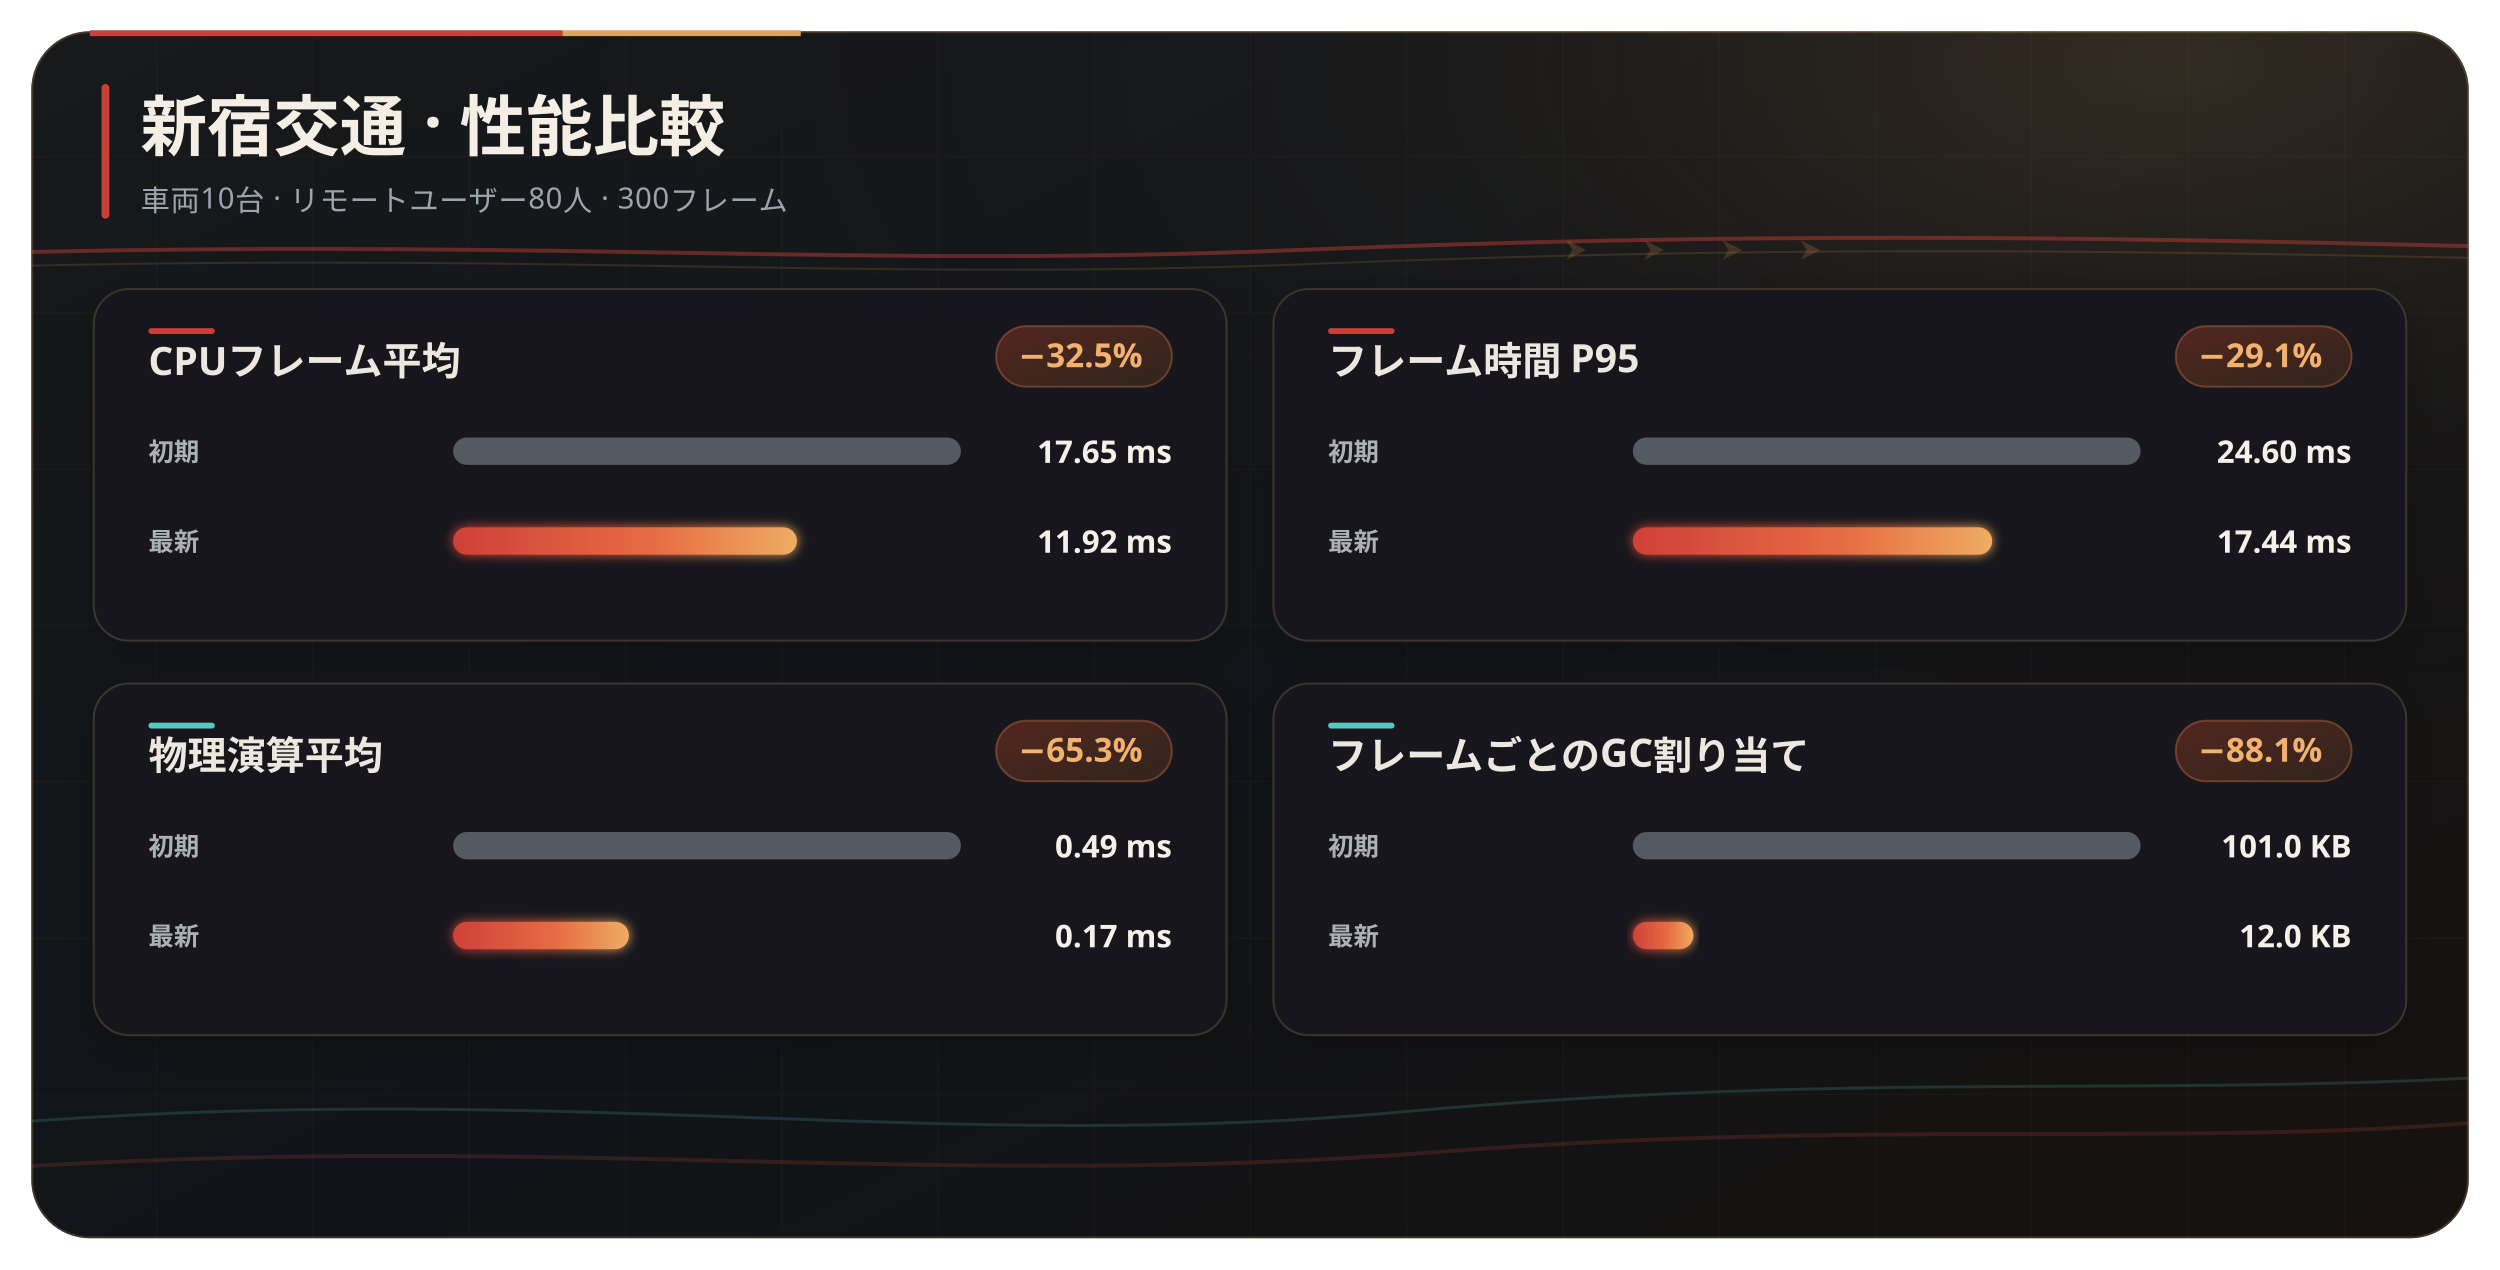
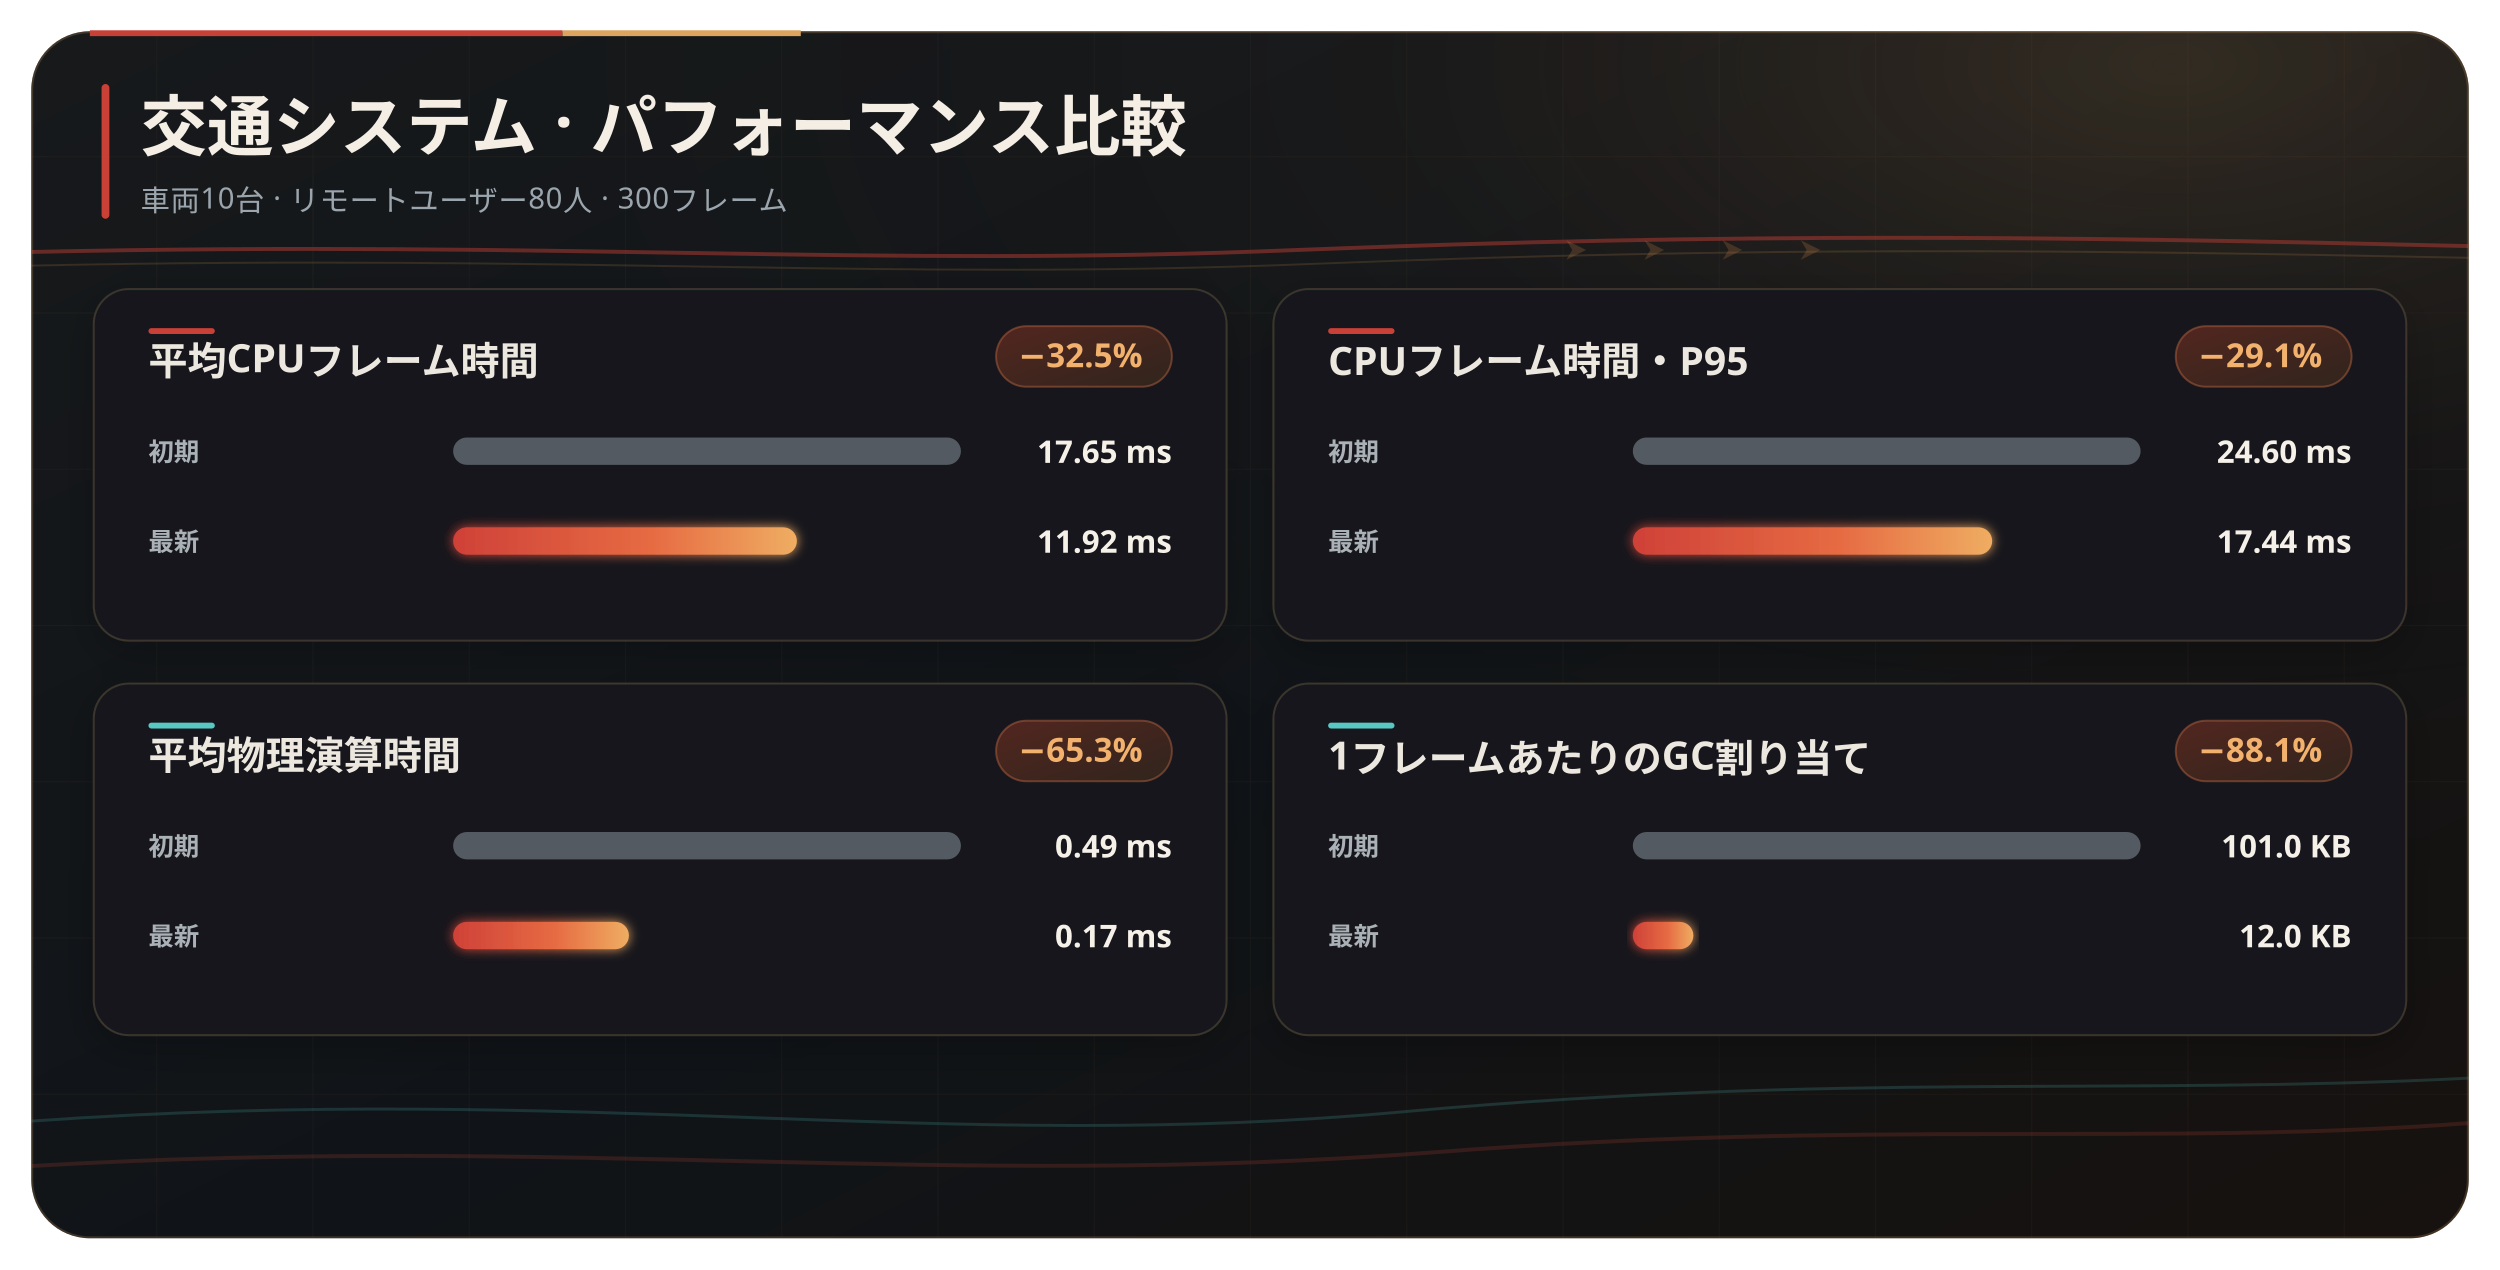
<svg xmlns="http://www.w3.org/2000/svg" width="1280" height="650" viewBox="0 0 1280 650" role="img" aria-labelledby="title desc">
  <defs>
    <linearGradient id="panelBackground" x1="0" y1="0" x2="1" y2="1">
      <stop offset="0" stop-color="#17191b" />
      <stop offset="0.55" stop-color="#101418" />
      <stop offset="1" stop-color="#17120f" />
    </linearGradient>
    <radialGradient id="stationLight" cx="88%" cy="3%" r="76%">
      <stop offset="0" stop-color="#d69a50" stop-opacity="0.17" />
      <stop offset="0.42" stop-color="#a46531" stop-opacity="0.045" />
      <stop offset="1" stop-color="#000000" stop-opacity="0" />
    </radialGradient>
    <linearGradient id="latestBar" x1="0" y1="0" x2="1" y2="0">
      <stop offset="0" stop-color="#cf4138" />
      <stop offset="0.58" stop-color="#e66b43" />
      <stop offset="1" stop-color="#efad62" />
    </linearGradient>
    <linearGradient id="latestChip" x1="0" y1="0" x2="1" y2="1">
      <stop offset="0" stop-color="#52261f" />
      <stop offset="1" stop-color="#30251d" />
    </linearGradient>
    <pattern id="streetGrid" width="80" height="80" patternUnits="userSpaceOnUse">
      <path d="M80 0H0V80" fill="none" stroke="#e9c08a" stroke-opacity="0.035" stroke-width="1" />
    </pattern>
    <filter id="cardShadow" x="-8%" y="-12%" width="116%" height="130%">
      <feDropShadow dx="0" dy="7" stdDeviation="10" flood-color="#000000" flood-opacity="0.24" />
    </filter>
    <filter id="barGlow" x="-8%" y="-100%" width="116%" height="300%">
      <feGaussianBlur stdDeviation="3" result="blur" />
      <feMerge>
        <feMergeNode in="blur" />
        <feMergeNode in="SourceGraphic" />
      </feMerge>
    </filter>
    <clipPath id="panelClip">
      <rect x="16" y="16" width="1248" height="618" rx="30" />
    </clipPath>
    <style>
      text { font-family: "Noto Sans JP", "Yu Gothic", "Segoe UI", sans-serif; }
      .title { fill: #f4eee5; font-size: 34px; font-weight: 750; }
      .subtitle { fill: #9ba5ad; font-size: 15px; font-weight: 500; letter-spacing: 0.3px; }
      .card-title { fill: #ede8df; font-size: 20px; font-weight: 700; }
      .delta { fill: #f2b16d; font-size: 17px; font-weight: 750; }
      .label { fill: #aab2b7; font-size: 13px; font-weight: 650; }
      .value { fill: #f5f0e8; font-size: 16px; font-weight: 750; }
    </style>
  </defs>
  <g clip-path="url(#panelClip)">
    <rect x="16" y="16" width="1248" height="618" rx="30" fill="url(#panelBackground)" />
    <rect x="16" y="16" width="1248" height="618" rx="30" fill="url(#stationLight)" />
    <rect x="16" y="16" width="1248" height="618" rx="30" fill="url(#streetGrid)" />
    <path d="M16 129 C290 123 445 137 664 128 C890 119 1055 121 1264 126" fill="none" stroke="#a83831" stroke-opacity="0.56" stroke-width="2" />
    <path d="M16 136 C295 130 456 144 675 135 C902 126 1068 128 1264 132" fill="none" stroke="#df9d53" stroke-opacity="0.16" />
    <path d="M16 574 C300 554 483 591 721 569 C943 549 1088 561 1264 552" fill="none" stroke="#54c9c2" stroke-opacity="0.18" stroke-width="1.5" />
    <path d="M16 597 C292 581 484 609 734 590 C951 573 1110 587 1264 575" fill="none" stroke="#b34236" stroke-opacity="0.22" stroke-width="2" />
    <g fill="#d08a48" opacity="0.22">
      <path d="M802 123 l10 5 -10 5 3-5z" />
      <path d="M842 123 l10 5 -10 5 3-5z" />
      <path d="M882 123 l10 5 -10 5 3-5z" />
      <path d="M922 123 l10 5 -10 5 3-5z" />
    </g>
  </g>
  <rect x="16.5" y="16.5" width="1247" height="617" rx="29.5" fill="none" stroke="#b98a55" stroke-opacity="0.26" />
  <path d="M46 17 H288" stroke="#c74137" stroke-width="3" />
  <path d="M288 17 H410" stroke="#dca45f" stroke-width="3" />
  <rect x="52" y="43" width="4" height="69" rx="2" fill="#c84036" />
-   <text x="72" y="77" class="title">新宿交通 · 性能比較</text>
+   <text x="72" y="77" class="title">交通システム · パフォーマンス比較</text>
  <text x="72" y="108" class="subtitle">車両10台 · リモートユーザー80人 · 300フレーム</text>
  <g filter="url(#cardShadow)">
    <rect x="48" y="148" width="580" height="180" rx="18" fill="#14191d" fill-opacity="0.96" stroke="#554739" stroke-opacity="0.62" />
    <rect x="652" y="148" width="580" height="180" rx="18" fill="#14191d" fill-opacity="0.96" stroke="#554739" stroke-opacity="0.62" />
    <rect x="48" y="350" width="580" height="180" rx="18" fill="#14191d" fill-opacity="0.96" stroke="#554739" stroke-opacity="0.62" />
    <rect x="652" y="350" width="580" height="180" rx="18" fill="#14191d" fill-opacity="0.96" stroke="#554739" stroke-opacity="0.62" />
  </g>
  <rect x="76" y="168" width="34" height="3" rx="1.5" fill="#c84036" />
-   <text x="76" y="192" class="card-title">CPUフレーム平均</text>
+   <text x="76" y="192" class="card-title">平均CPUフレーム時間</text>
  <rect x="510" y="167" width="90" height="31" rx="15.5" fill="url(#latestChip)" stroke="#a85b3b" stroke-opacity="0.55" />
  <text x="585" y="188" text-anchor="end" class="delta">−32.5%</text>
  <text x="76" y="236" class="label">初期</text>
  <rect x="232" y="224" width="260" height="14" rx="7" fill="#535a61" />
  <text x="600" y="237" text-anchor="end" class="value">17.65 ms</text>
  <text x="76" y="282" class="label">最新</text>
  <rect x="232" y="270" width="176" height="14" rx="7" fill="url(#latestBar)" filter="url(#barGlow)" />
  <text x="600" y="283" text-anchor="end" class="value">11.92 ms</text>
  <rect x="680" y="168" width="34" height="3" rx="1.5" fill="#c84036" />
-   <text x="680" y="192" class="card-title">フレーム時間 P95</text>
+   <text x="680" y="192" class="card-title">CPUフレーム時間・P95</text>
  <rect x="1114" y="167" width="90" height="31" rx="15.5" fill="url(#latestChip)" stroke="#a85b3b" stroke-opacity="0.55" />
  <text x="1189" y="188" text-anchor="end" class="delta">−29.1%</text>
  <text x="680" y="236" class="label">初期</text>
  <rect x="836" y="224" width="260" height="14" rx="7" fill="#535a61" />
  <text x="1204" y="237" text-anchor="end" class="value">24.60 ms</text>
  <text x="680" y="282" class="label">最新</text>
  <rect x="836" y="270" width="184" height="14" rx="7" fill="url(#latestBar)" filter="url(#barGlow)" />
  <text x="1204" y="283" text-anchor="end" class="value">17.44 ms</text>
  <rect x="76" y="370" width="34" height="3" rx="1.5" fill="#58c9c2" />
-   <text x="76" y="394" class="card-title">物理演算平均</text>
+   <text x="76" y="394" class="card-title">平均物理演算時間</text>
  <rect x="510" y="369" width="90" height="31" rx="15.5" fill="url(#latestChip)" stroke="#a85b3b" stroke-opacity="0.55" />
  <text x="585" y="390" text-anchor="end" class="delta">−65.3%</text>
  <text x="76" y="438" class="label">初期</text>
  <rect x="232" y="426" width="260" height="14" rx="7" fill="#535a61" />
  <text x="600" y="439" text-anchor="end" class="value">0.49 ms</text>
  <text x="76" y="484" class="label">最新</text>
  <rect x="232" y="472" width="90" height="14" rx="7" fill="url(#latestBar)" filter="url(#barGlow)" />
  <text x="600" y="485" text-anchor="end" class="value">0.17 ms</text>
  <rect x="680" y="370" width="34" height="3" rx="1.5" fill="#58c9c2" />
-   <text x="680" y="394" class="card-title">フレームごとのGC割り当て</text>
+   <text x="680" y="394" class="card-title">1フレームあたりのGC割り当て</text>
  <rect x="1114" y="369" width="90" height="31" rx="15.5" fill="url(#latestChip)" stroke="#a85b3b" stroke-opacity="0.55" />
  <text x="1189" y="390" text-anchor="end" class="delta">−88.1%</text>
  <text x="680" y="438" class="label">初期</text>
  <rect x="836" y="426" width="260" height="14" rx="7" fill="#535a61" />
  <text x="1204" y="439" text-anchor="end" class="value">101.0 KB</text>
  <text x="680" y="484" class="label">最新</text>
  <rect x="836" y="472" width="31" height="14" rx="7" fill="url(#latestBar)" filter="url(#barGlow)" />
  <text x="1204" y="485" text-anchor="end" class="value">12.0 KB</text>
</svg>
